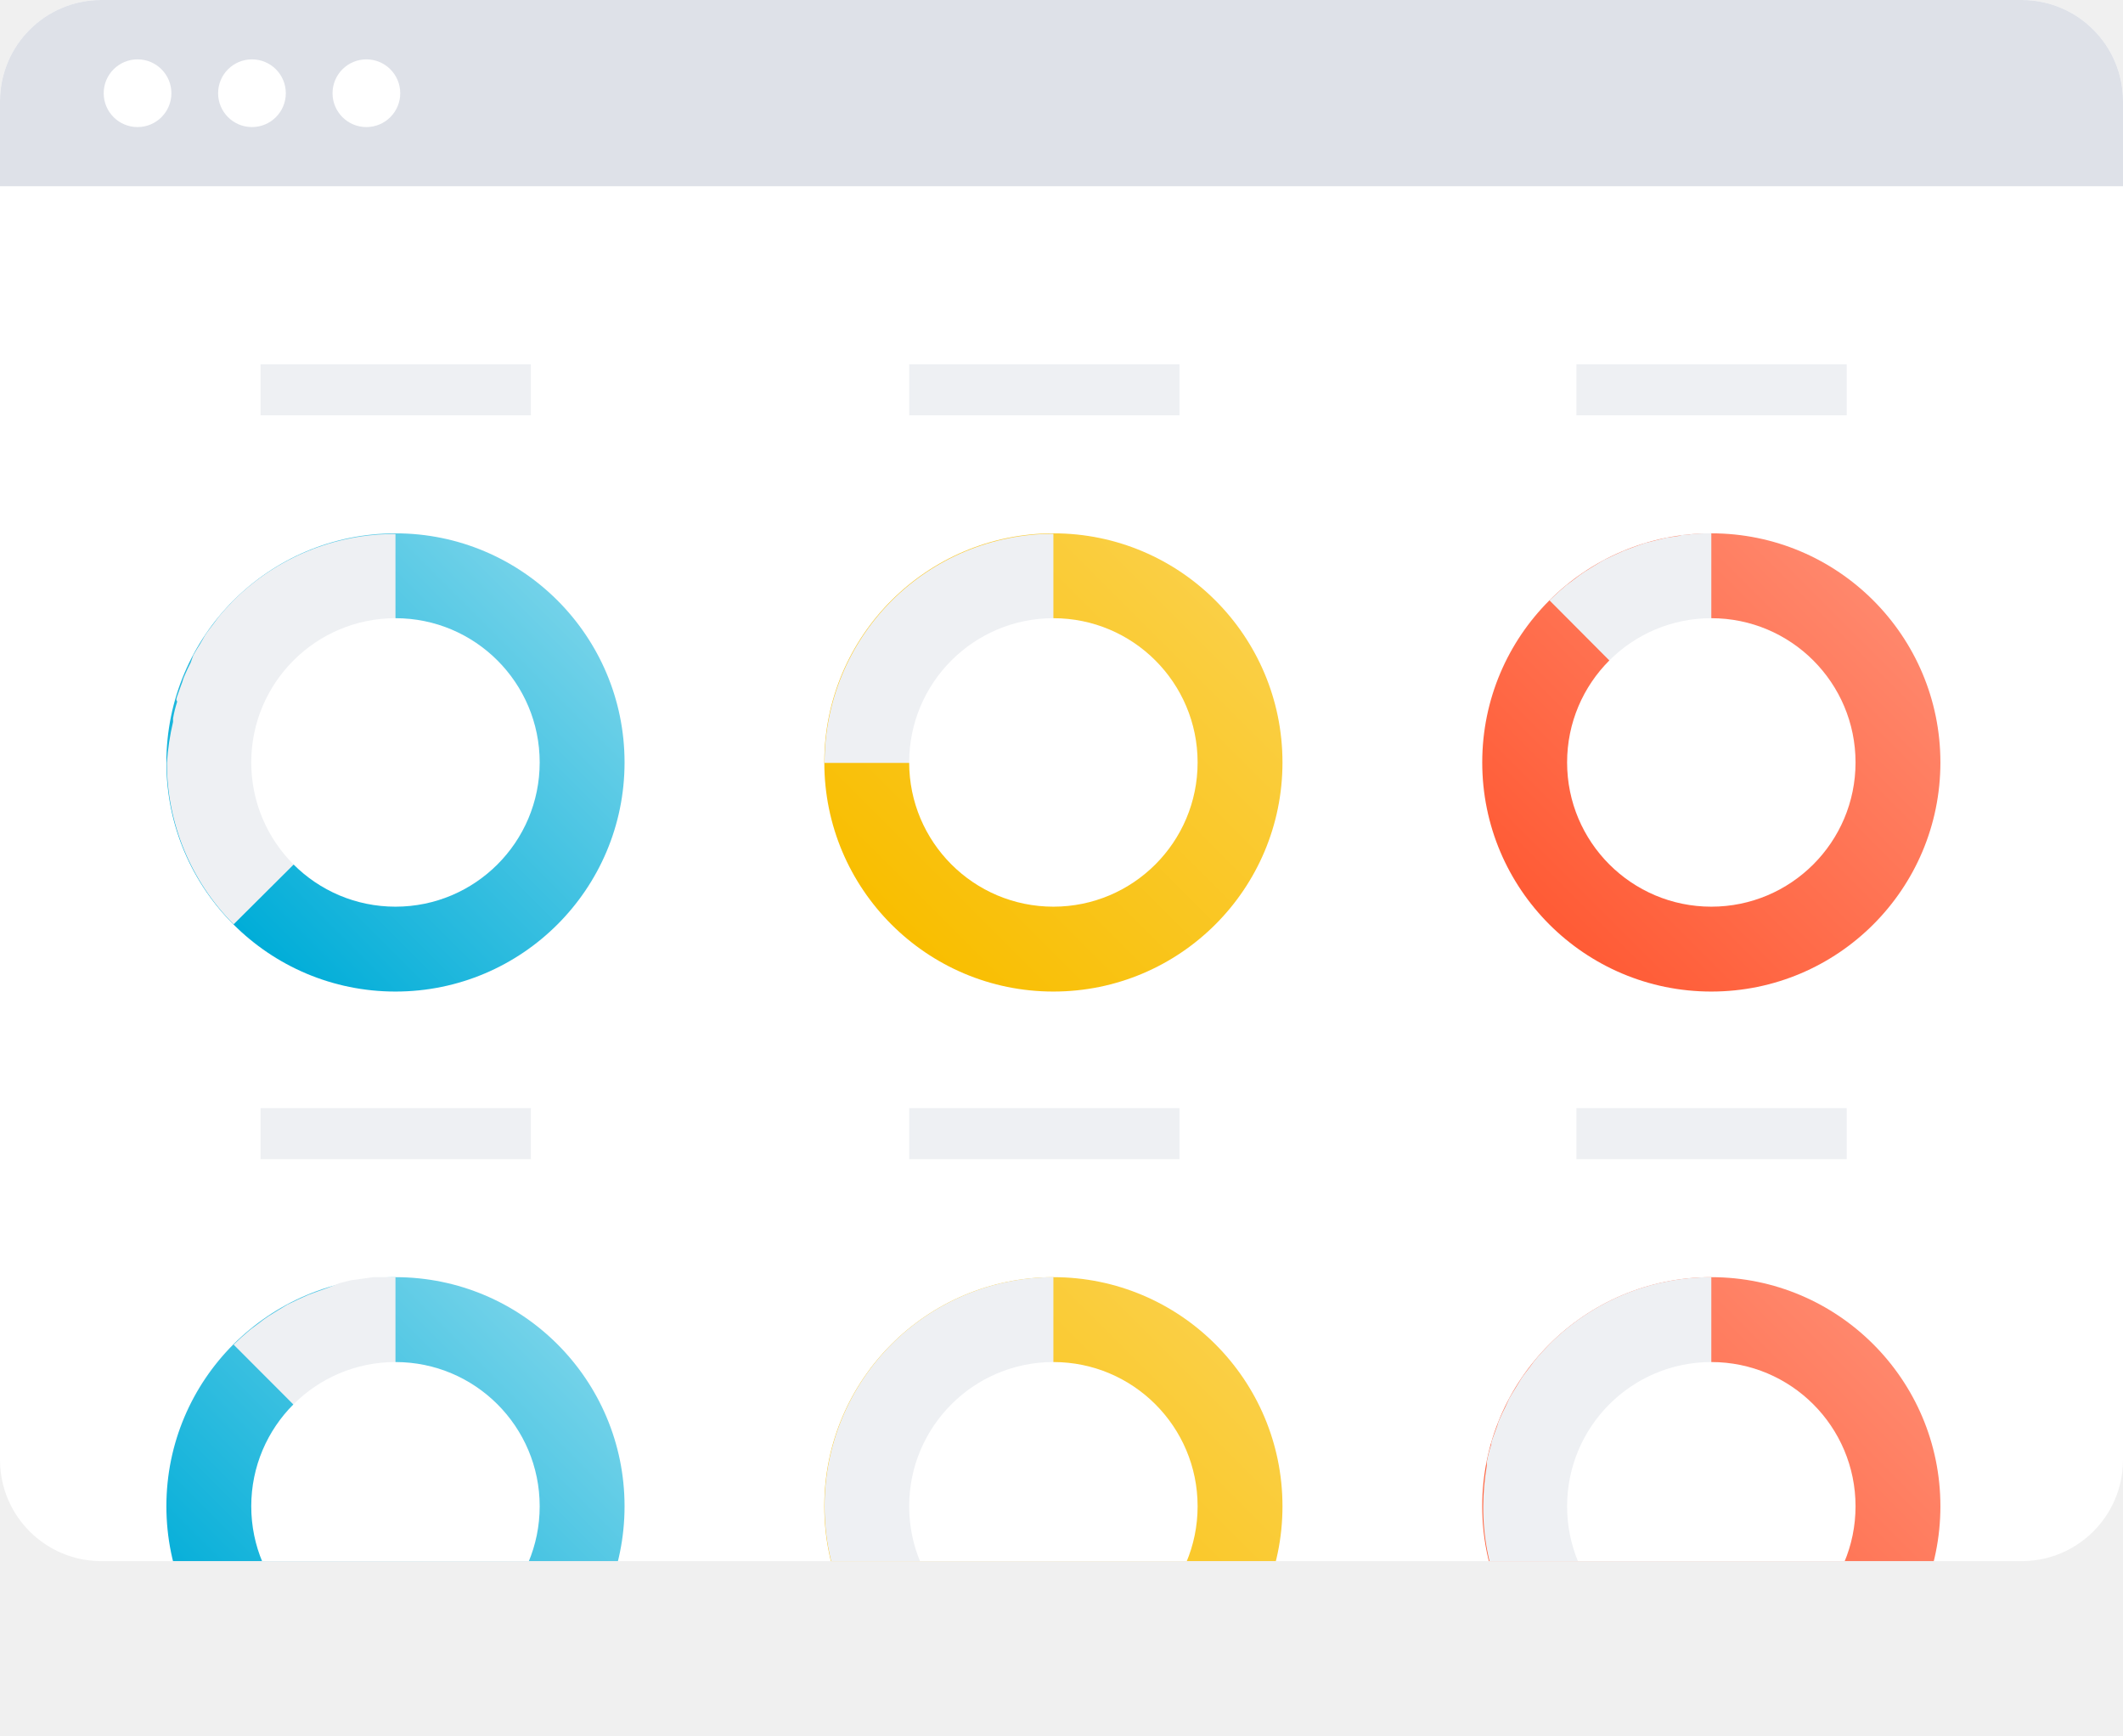
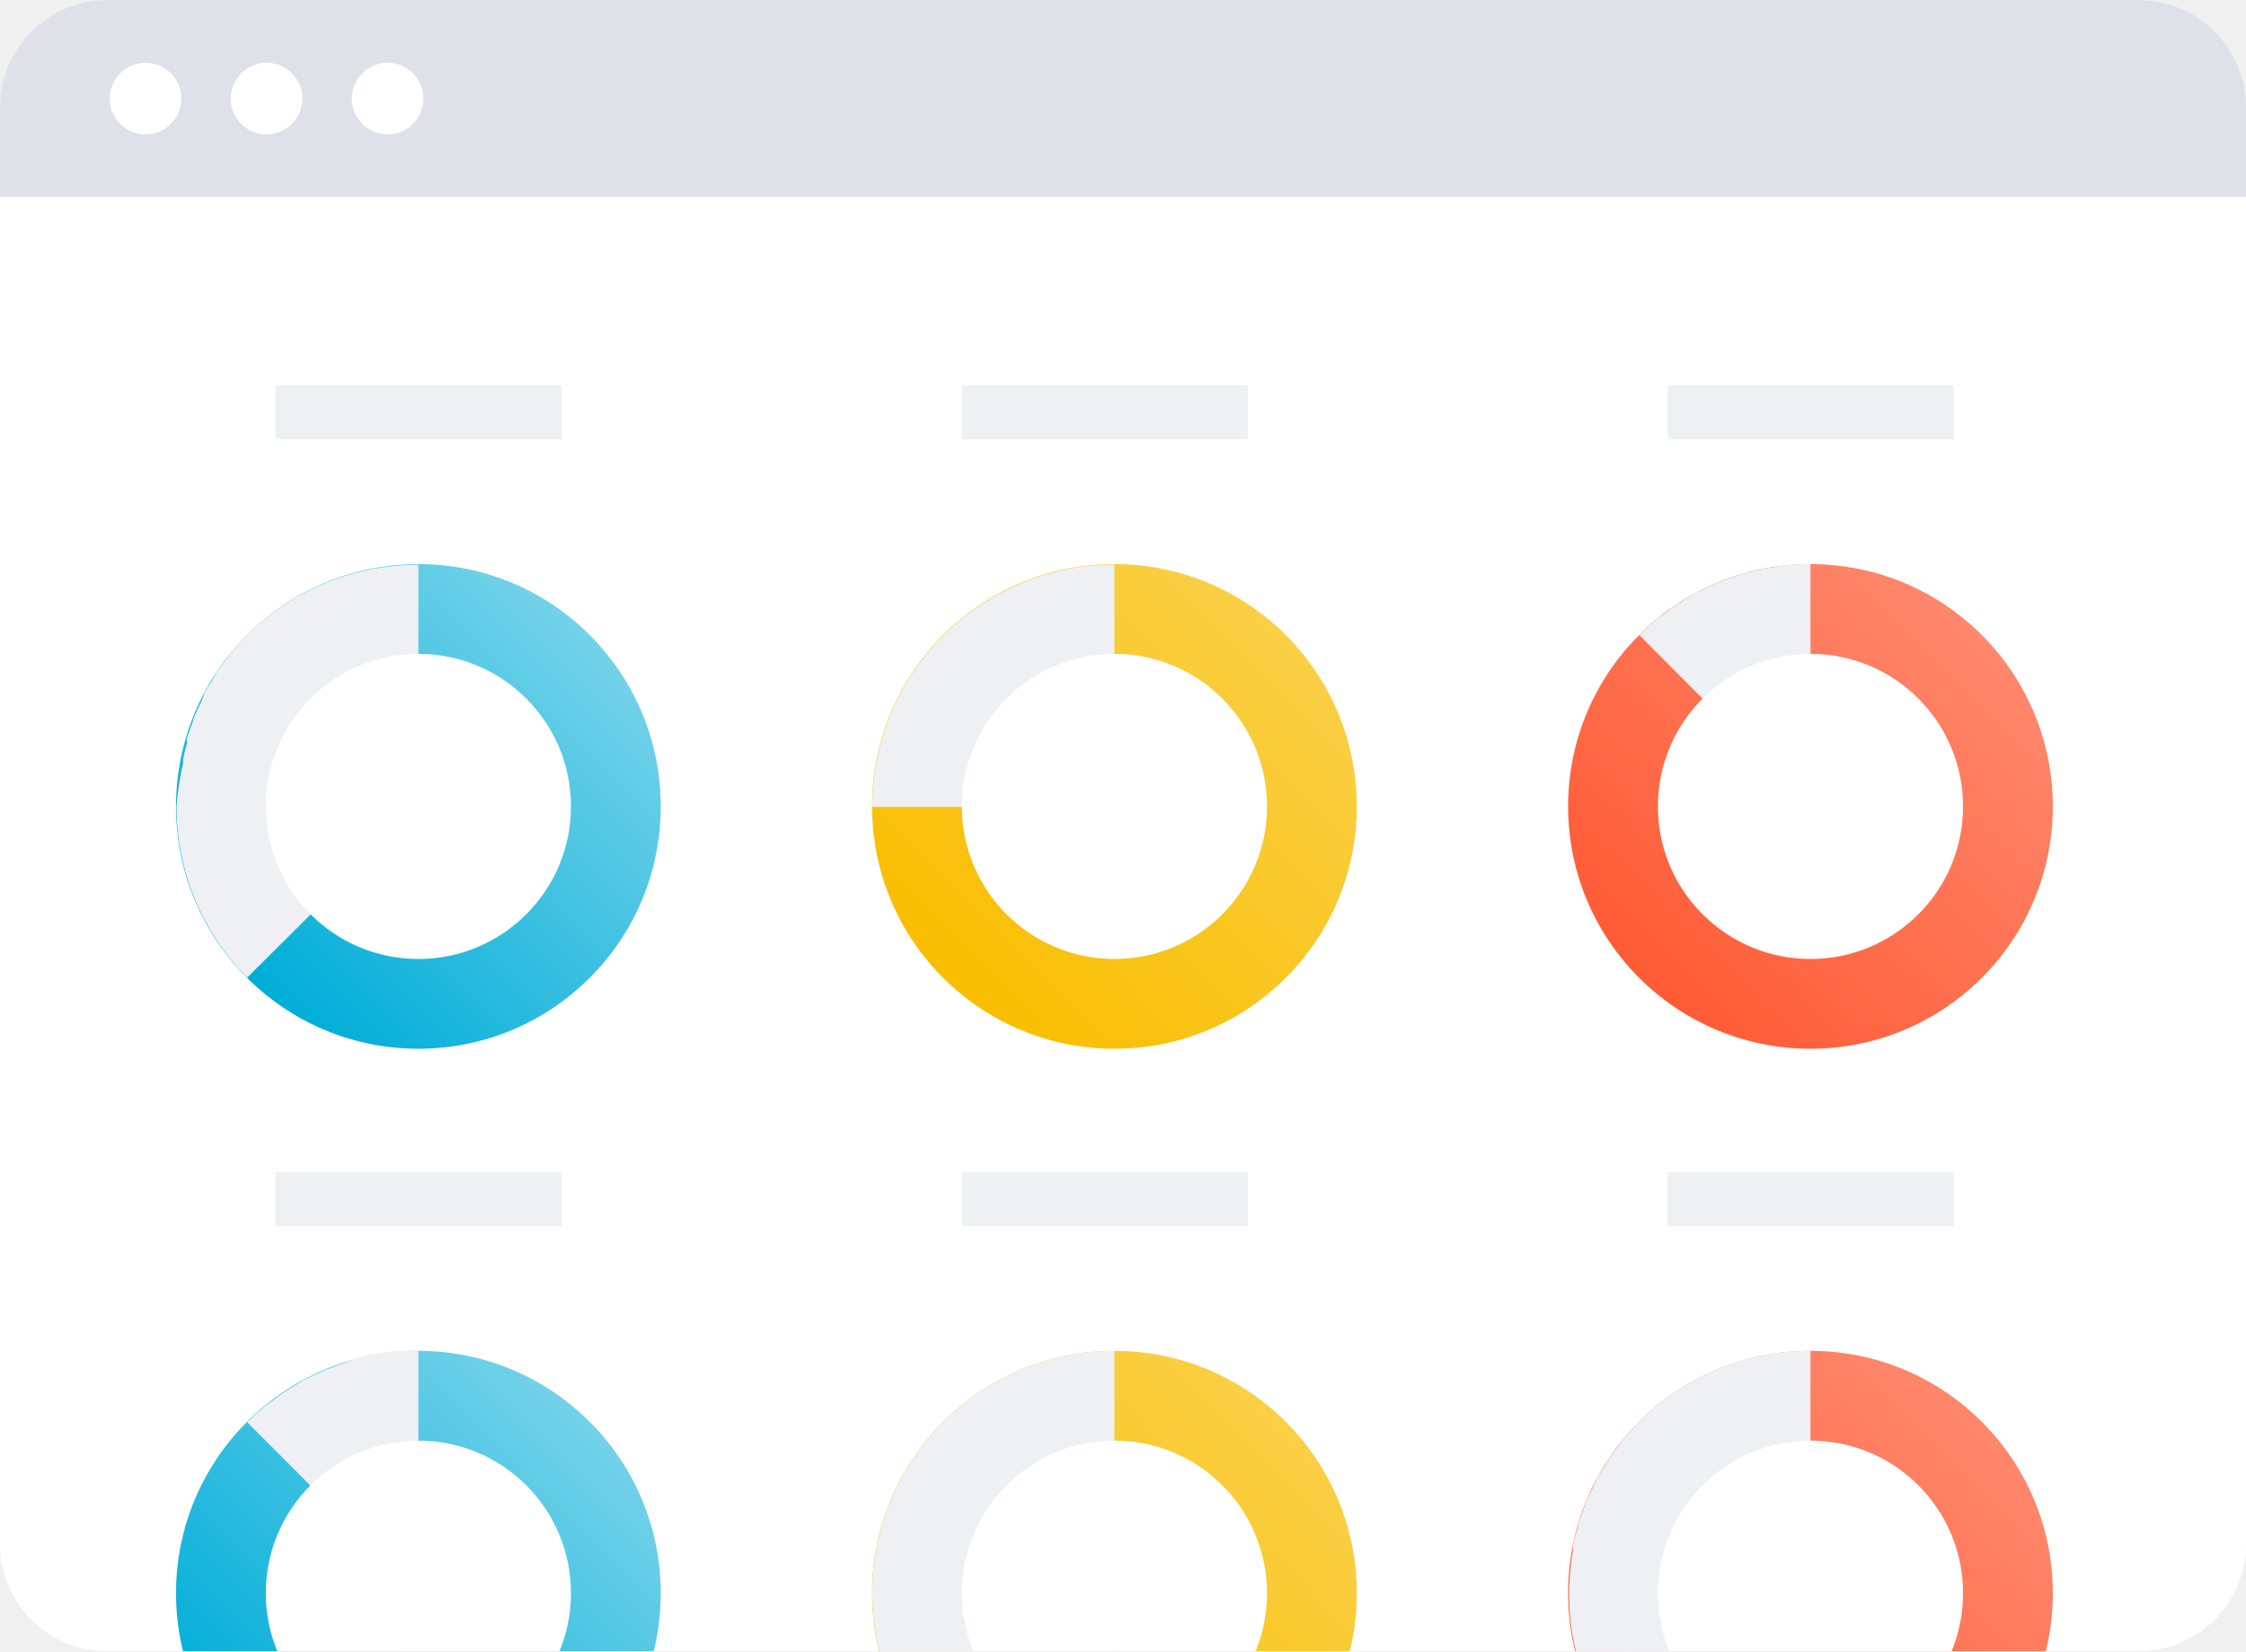
- <svg xmlns="http://www.w3.org/2000/svg" xmlns:xlink="http://www.w3.org/1999/xlink" viewBox="0 0 89.06 72.79">
+ <svg xmlns="http://www.w3.org/2000/svg" xmlns:xlink="http://www.w3.org/1999/xlink" viewBox="0 0 89.06 65.48">
  <defs>
    <clipPath id="clip-path">
      <rect width="89.06" height="65.48" rx="4.25" style="fill:#fff" />
    </clipPath>
    <linearGradient id="linear-gradient" x1="23.39" y1="25.18" x2="9.8" y2="38.77" gradientUnits="userSpaceOnUse">
      <stop offset="0" stop-color="#73d2e9" />
      <stop offset="1" stop-color="#00add8" />
    </linearGradient>
    <linearGradient id="linear-gradient-2" x1="50.99" y1="25.18" x2="37.4" y2="38.77" gradientUnits="userSpaceOnUse">
      <stop offset="0" stop-color="#facf45" />
      <stop offset="1" stop-color="#f9be00" />
    </linearGradient>
    <linearGradient id="linear-gradient-3" x1="78.59" y1="25.18" x2="65" y2="38.77" gradientUnits="userSpaceOnUse">
      <stop offset="0" stop-color="#ff876c" />
      <stop offset="1" stop-color="#ff5b35" />
    </linearGradient>
    <linearGradient id="linear-gradient-4" x1="78.59" y1="56.38" x2="65" y2="69.97" xlink:href="#linear-gradient-3" />
    <linearGradient id="linear-gradient-5" x1="50.99" y1="56.38" x2="37.4" y2="69.97" xlink:href="#linear-gradient-2" />
    <linearGradient id="linear-gradient-6" x1="23.39" y1="56.38" x2="9.8" y2="69.97" xlink:href="#linear-gradient" />
  </defs>
  <g id="Layer_2" data-name="Layer 2">
    <g id="Layer_1-2" data-name="Layer 1">
      <rect width="89.06" height="65.48" rx="4.25" style="fill:#fff" />
      <g style="clip-path:url(#clip-path)">
        <circle cx="16.59" cy="31.98" r="9.61" style="fill:url(#linear-gradient)" />
        <path d="M16.59,32v-9.6A9.57,9.57,0,0,0,9.8,25.18h0c-.22.23-.44.46-.64.71l-.2.27c-.12.16-.25.32-.36.49L8.4,27c-.1.16-.2.32-.29.48L8,27.79c-.09.17-.17.35-.25.53s-.07.19-.1.28-.15.4-.22.61,0,.15,0,.23a5,5,0,0,0-.17.69l0,.15A10.54,10.54,0,0,0,7,32H7A9.6,9.6,0,0,0,9.8,38.77L16.6,32Z" style="fill:#eef0f3" />
        <circle cx="16.59" cy="31.98" r="6.05" style="fill:#fff" />
        <circle cx="44.19" cy="31.98" r="9.61" style="fill:url(#linear-gradient-2)" />
        <path d="M34.59,32a9.6,9.6,0,0,1,9.6-9.61V32Z" style="fill:#eef0f3" />
        <circle cx="44.19" cy="31.98" r="6.05" style="fill:#fff" />
        <circle cx="71.79" cy="31.98" r="9.61" style="fill:url(#linear-gradient-3)" />
        <path d="M71.79,22.37c-.32,0-.63,0-.94.05-.14,0-.28,0-.42.06l-.51.07-.48.12-.44.11-.45.16-.43.16-.42.19-.44.21-.38.23-.42.26c-.14.09-.28.2-.41.3l-.35.26c-.24.2-.47.41-.7.63L71.79,32V22.37Z" style="fill:#eef0f3" />
        <circle cx="71.79" cy="31.98" r="6.05" style="fill:#fff" />
        <circle cx="71.79" cy="63.18" r="9.61" style="fill:url(#linear-gradient-4)" />
        <path d="M71.79,63.17v-9.6A9.57,9.57,0,0,0,65,56.38h0c-.22.23-.44.46-.64.71l-.2.27c-.12.16-.25.32-.36.49l-.2.33c-.1.16-.2.32-.29.48l-.15.33c-.09.17-.17.35-.25.53s-.07.19-.1.28-.15.4-.22.61,0,.15-.05.23a5,5,0,0,0-.17.69l0,.15a10.54,10.54,0,0,0-.15,1.7h0A9.6,9.6,0,0,0,65,70l6.8-6.8Z" style="fill:#eef0f3" />
        <circle cx="71.79" cy="63.18" r="6.05" style="fill:#fff" />
        <circle cx="44.19" cy="63.18" r="9.61" style="fill:url(#linear-gradient-5)" />
        <path d="M34.59,63.18a9.61,9.61,0,0,0,9.6,9.61V53.57A9.6,9.6,0,0,0,34.59,63.18Z" style="fill:#eef0f3" />
        <circle cx="44.19" cy="63.18" r="6.05" style="fill:#fff" />
        <circle cx="16.59" cy="63.18" r="9.61" style="fill:url(#linear-gradient-6)" />
        <path d="M16.59,53.57c-.32,0-.63,0-.94,0l-.42.06-.51.07-.48.12L13.8,54l-.45.16-.43.16-.42.19-.44.21-.38.23-.42.26c-.14.09-.28.2-.41.3l-.35.26c-.24.2-.47.41-.7.63l6.79,6.8V53.57Z" style="fill:#eef0f3" />
        <circle cx="16.59" cy="63.18" r="6.05" style="fill:#fff" />
      </g>
      <path d="M84.81,0H4.25A4.25,4.25,0,0,0,0,4.25V7.81H89.06V4.25A4.25,4.25,0,0,0,84.81,0Z" style="fill:#dee1e8" />
      <circle cx="5.77" cy="3.91" r="1.42" style="fill:#fff" />
      <circle cx="10.57" cy="3.91" r="1.42" style="fill:#fff" />
      <circle cx="15.37" cy="3.91" r="1.42" style="fill:#fff" />
      <rect x="10.93" y="15.28" width="11.34" height="2.14" style="fill:#dee1e8;opacity:0.5" />
      <rect x="38.14" y="15.28" width="11.34" height="2.14" style="fill:#dee1e8;opacity:0.5" />
      <rect x="66.13" y="15.28" width="11.34" height="2.14" style="fill:#dee1e8;opacity:0.5" />
      <rect x="10.93" y="46.48" width="11.34" height="2.14" style="fill:#dee1e8;opacity:0.5" />
      <rect x="38.14" y="46.48" width="11.34" height="2.14" style="fill:#dee1e8;opacity:0.5" />
      <rect x="66.13" y="46.48" width="11.34" height="2.14" style="fill:#dee1e8;opacity:0.5" />
    </g>
  </g>
</svg>
